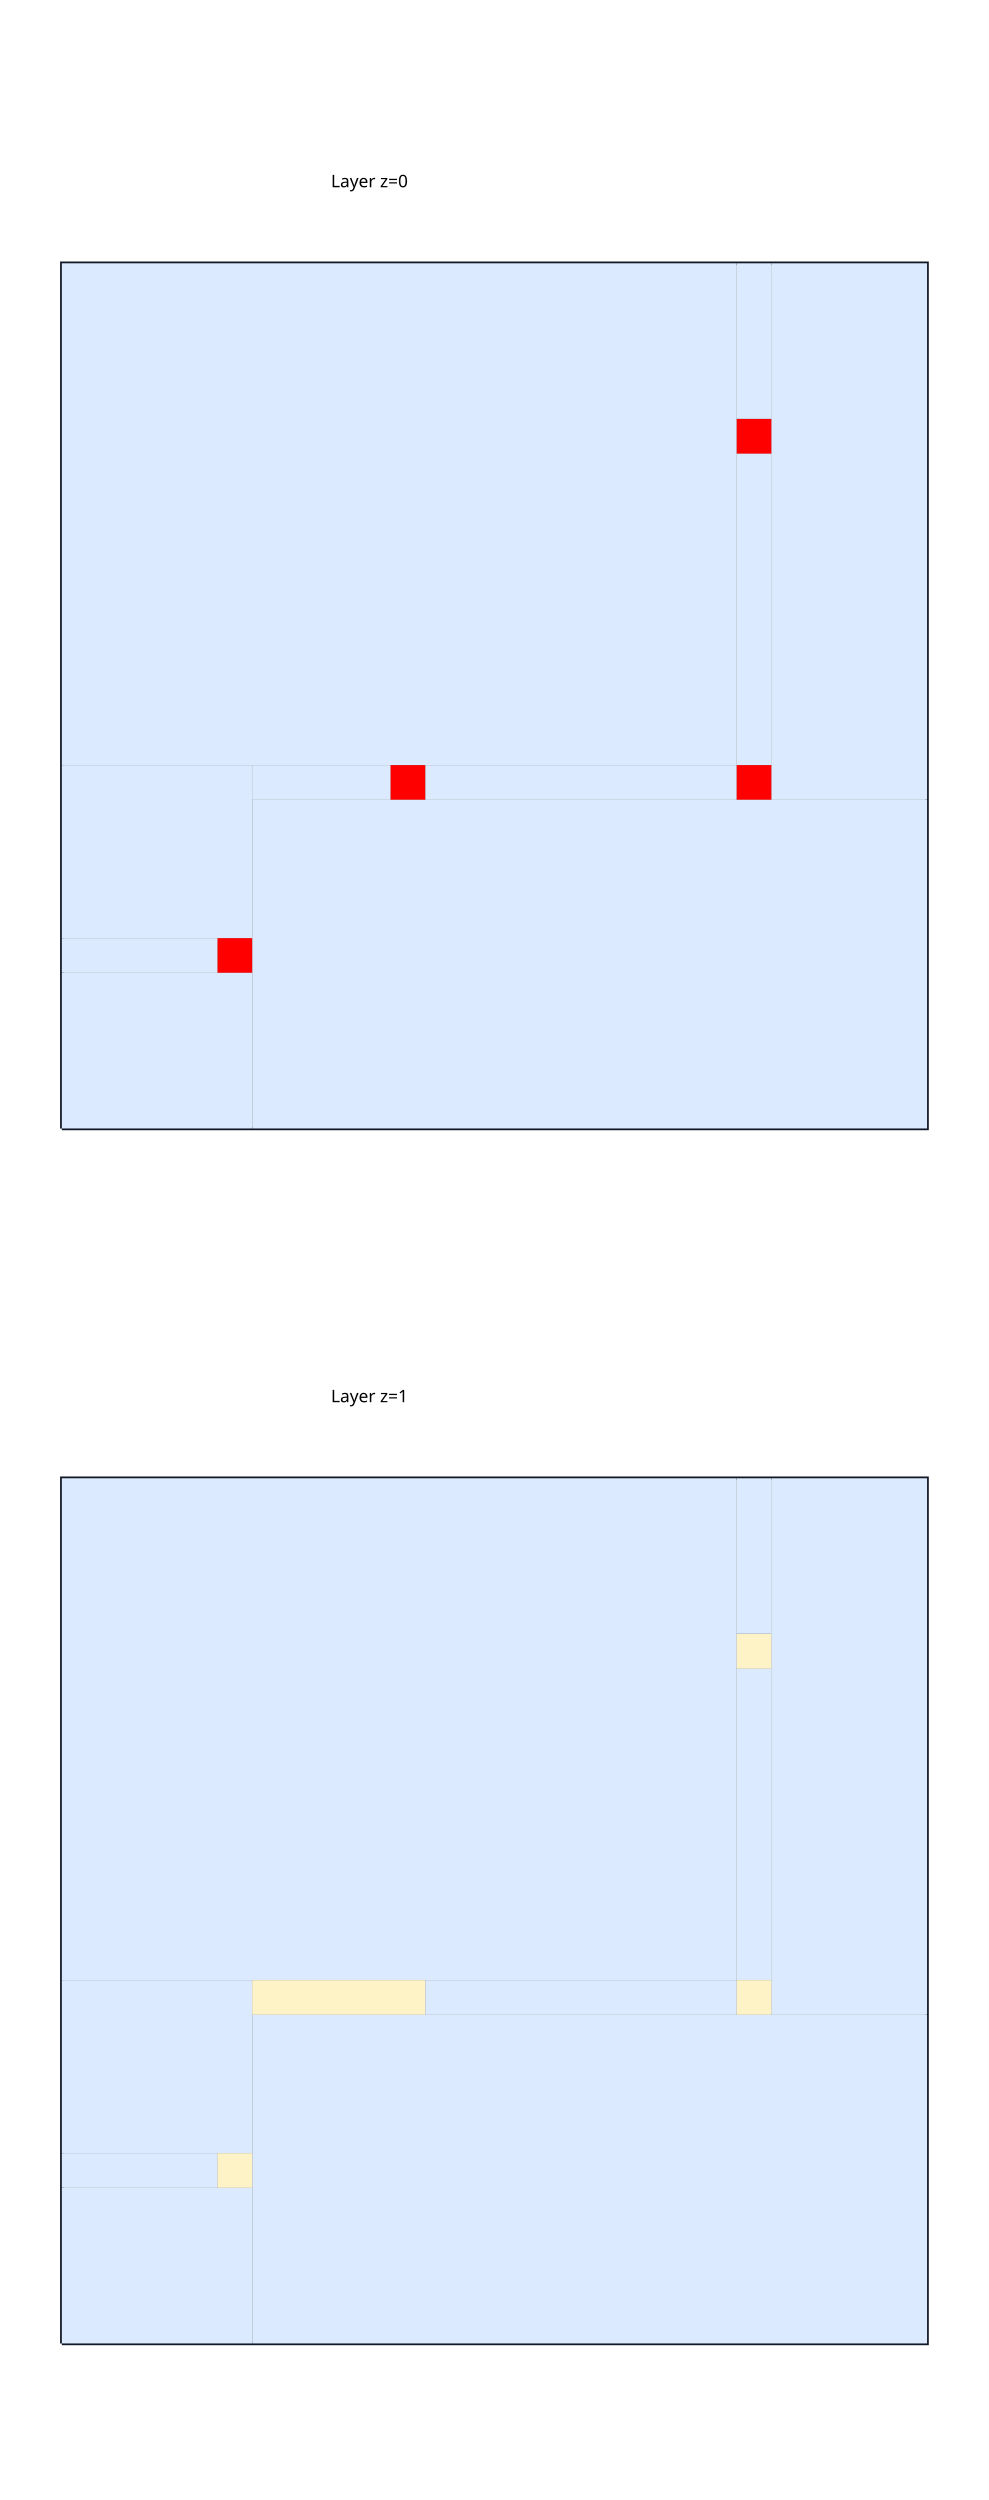
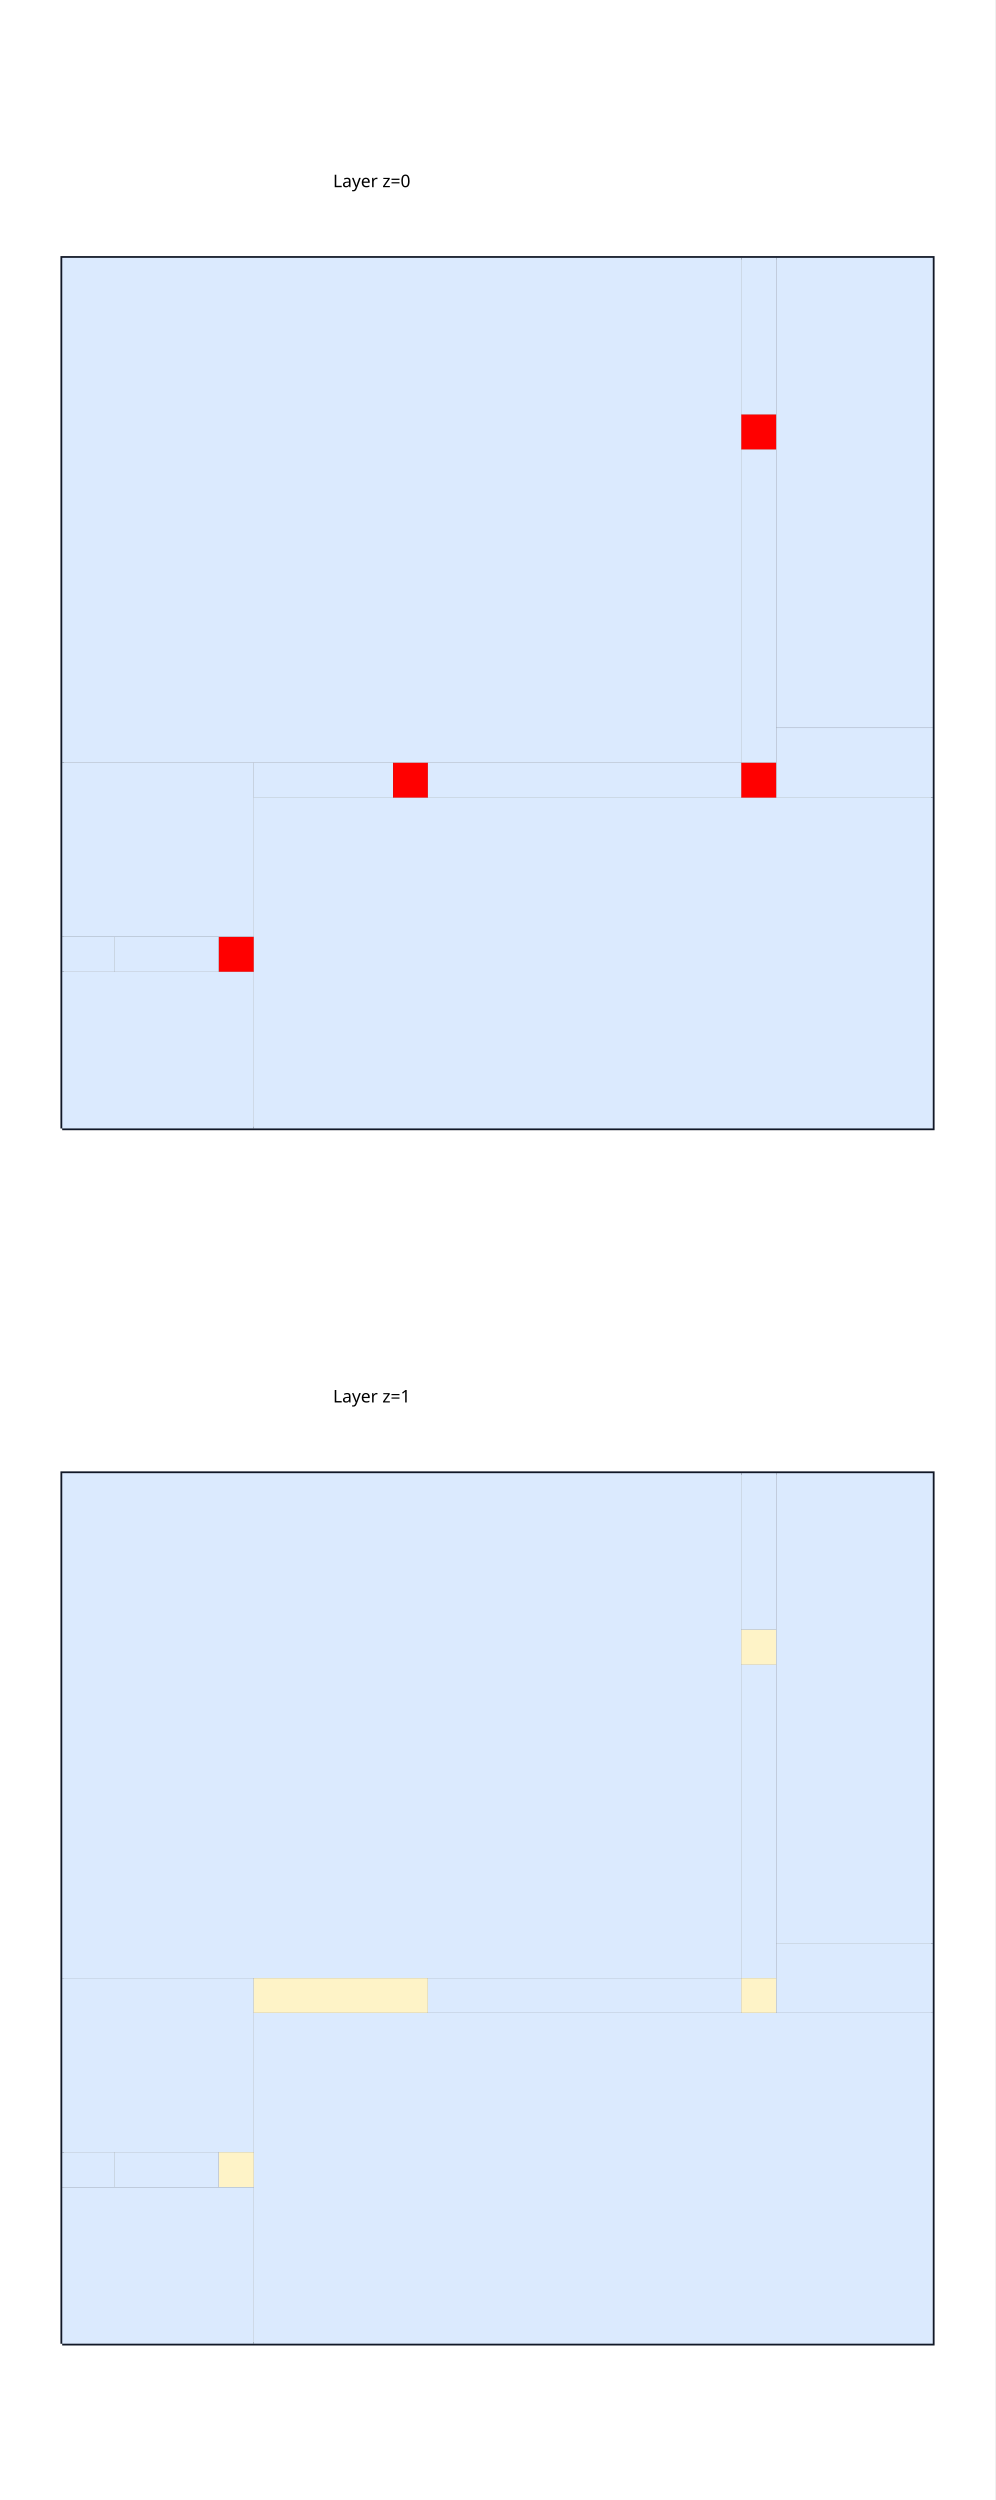
- <svg xmlns="http://www.w3.org/2000/svg" width="640" height="1618" viewBox="0 0 640 1618">
+ <svg xmlns="http://www.w3.org/2000/svg" width="640" height="1608" viewBox="0 0 640 1608">
  <rect width="100%" height="100%" fill="white" />
  <g>
-     <polyline data-points="-10,-10 15,-10 15,15 -10,15 -10,-10" data-type="line" data-label="bounds" points="40,730.367 600,730.367 600,170.367 40,170.367 40,730.367" fill="none" stroke="#111827" stroke-width="2.24" />
+     <polyline data-points="-10,-10 15,-10 15,15 -10,15 -10,-10" data-type="line" data-label="bounds" points="40,725.833 600,725.833 600,165.833 40,165.833 40,725.833" fill="none" stroke="#111827" stroke-width="2.24" />
  </g>
  <g>
-     <polyline data-points="-10,-45.104166666666664 15,-45.104166666666664 15,-20.104166666666664 -10,-20.104166666666664 -10,-45.104166666666664" data-type="line" data-label="bounds" points="40,1516.7 600,1516.7 600,956.7 40,956.7 40,1516.7" fill="none" stroke="#111827" stroke-width="2.24" />
+     <polyline data-points="-10,-44.89583333333333 15,-44.89583333333333 15,-19.89583333333333 -10,-19.89583333333333 -10,-44.89583333333333" data-type="line" data-label="bounds" points="40,1507.5 600,1507.5 600,947.5 40,947.5 40,1507.5" fill="none" stroke="#111827" stroke-width="2.24" />
  </g>
  <g>
-     <rect data-type="rect" data-label="node" data-x="-0.25" data-y="7.75" x="40" y="170.367" width="436.8" height="324.8" fill="#dbeafe" stroke="black" stroke-width="0.045" />
+     <rect data-type="rect" data-label="node" data-x="-0.25" data-y="7.75" x="40" y="165.833" width="436.8" height="324.8" fill="#dbeafe" stroke="black" stroke-width="0.045" />
  </g>
  <g>
-     <rect data-type="rect" data-label="node" data-x="5.25" data-y="-5.25" x="163.2" y="517.567" width="436.8" height="212.8" fill="#dbeafe" stroke="black" stroke-width="0.045" />
+     <rect data-type="rect" data-label="node" data-x="5.25" data-y="-5.25" x="163.2" y="513.033" width="436.8" height="212.8" fill="#dbeafe" stroke="black" stroke-width="0.045" />
  </g>
  <g>
-     <rect data-type="rect" data-label="node" data-x="-7.25" data-y="-7.75" x="40" y="629.567" width="123.2" height="100.8" fill="#dbeafe" stroke="black" stroke-width="0.045" />
+     <rect data-type="rect" data-label="node" data-x="-7.25" data-y="-7.75" x="40" y="625.033" width="123.2" height="100.8" fill="#dbeafe" stroke="black" stroke-width="0.045" />
  </g>
  <g>
-     <rect data-type="rect" data-label="node" data-x="-7.25" data-y="-2" x="40" y="495.167" width="123.2" height="112" fill="#dbeafe" stroke="black" stroke-width="0.045" />
+     <rect data-type="rect" data-label="node" data-x="-7.25" data-y="-2" x="40" y="490.633" width="123.2" height="112" fill="#dbeafe" stroke="black" stroke-width="0.045" />
  </g>
  <g>
-     <rect data-type="rect" data-label="node" data-x="10" data-y="5" x="476.8" y="293.567" width="22.4" height="201.6" fill="#dbeafe" stroke="black" stroke-width="0.045" />
+     <rect data-type="rect" data-label="node" data-x="12.75" data-y="8.25" x="499.2" y="165.833" width="100.8" height="302.4" fill="#dbeafe" stroke="black" stroke-width="0.045" />
  </g>
  <g>
-     <rect data-type="rect" data-label="node" data-x="10" data-y="12.75" x="476.8" y="170.367" width="22.4" height="100.8" fill="#dbeafe" stroke="black" stroke-width="0.045" />
+     <rect data-type="rect" data-label="node" data-x="12.75" data-y="0.5" x="499.2" y="468.233" width="100.8" height="44.8" fill="#dbeafe" stroke="black" stroke-width="0.045" />
  </g>
  <g>
-     <rect data-type="rect" data-label="node" data-x="5" data-y="0" x="275.2" y="495.167" width="201.6" height="22.4" fill="#dbeafe" stroke="black" stroke-width="0.045" />
+     <rect data-type="rect" data-label="node" data-x="10" data-y="5" x="476.8" y="289.033" width="22.4" height="201.6" fill="#dbeafe" stroke="black" stroke-width="0.045" />
  </g>
  <g>
-     <rect data-type="rect" data-label="node" data-x="12.75" data-y="7.25" x="499.2" y="170.367" width="100.8" height="347.2" fill="#dbeafe" stroke="black" stroke-width="0.045" />
+     <rect data-type="rect" data-label="node" data-x="10" data-y="12.75" x="476.8" y="165.833" width="22.4" height="100.8" fill="#dbeafe" stroke="black" stroke-width="0.045" />
  </g>
  <g>
-     <rect data-type="rect" data-label="node" data-x="-7.75" data-y="-5" x="40" y="607.167" width="100.8" height="22.4" fill="#dbeafe" stroke="black" stroke-width="0.045" />
+     <rect data-type="rect" data-label="node" data-x="-7" data-y="-5" x="73.6" y="602.633" width="67.2" height="22.4" fill="#dbeafe" stroke="black" stroke-width="0.045" />
  </g>
  <g>
-     <rect data-type="rect" data-label="node" data-x="-2.5" data-y="0" x="163.2" y="495.167" width="89.6" height="22.4" fill="#dbeafe" stroke="black" stroke-width="0.045" />
+     <rect data-type="rect" data-label="node" data-x="-9.25" data-y="-5" x="40" y="602.633" width="33.6" height="22.4" fill="#dbeafe" stroke="black" stroke-width="0.045" />
  </g>
  <g>
-     <rect data-type="rect" data-label="node" data-x="0" data-y="0" x="252.8" y="495.167" width="22.4" height="22.4" fill="red" stroke="black" stroke-width="0.045" />
+     <rect data-type="rect" data-label="node" data-x="5" data-y="0" x="275.2" y="490.633" width="201.6" height="22.4" fill="#dbeafe" stroke="black" stroke-width="0.045" />
  </g>
  <g>
-     <rect data-type="rect" data-label="node" data-x="-5" data-y="-5" x="140.8" y="607.167" width="22.4" height="22.4" fill="red" stroke="black" stroke-width="0.045" />
+     <rect data-type="rect" data-label="node" data-x="-2.5" data-y="0" x="163.2" y="490.633" width="89.6" height="22.4" fill="#dbeafe" stroke="black" stroke-width="0.045" />
  </g>
  <g>
-     <rect data-type="rect" data-label="node" data-x="10" data-y="0" x="476.8" y="495.167" width="22.4" height="22.4" fill="red" stroke="black" stroke-width="0.045" />
+     <rect data-type="rect" data-label="node" data-x="0" data-y="0" x="252.8" y="490.633" width="22.4" height="22.4" fill="red" stroke="black" stroke-width="0.045" />
  </g>
  <g>
-     <rect data-type="rect" data-label="node" data-x="10" data-y="10" x="476.8" y="271.167" width="22.4" height="22.4" fill="red" stroke="black" stroke-width="0.045" />
+     <rect data-type="rect" data-label="node" data-x="-5" data-y="-5" x="140.8" y="602.633" width="22.4" height="22.4" fill="red" stroke="black" stroke-width="0.045" />
  </g>
  <g>
-     <rect data-type="rect" data-label="node" data-x="-0.25" data-y="-27.354166666666664" x="40" y="956.7" width="436.8" height="324.8" fill="#dbeafe" stroke="black" stroke-width="0.045" />
+     <rect data-type="rect" data-label="node" data-x="10" data-y="0" x="476.8" y="490.633" width="22.4" height="22.4" fill="red" stroke="black" stroke-width="0.045" />
  </g>
  <g>
-     <rect data-type="rect" data-label="node" data-x="5.25" data-y="-40.354166666666664" x="163.2" y="1303.9" width="436.8" height="212.8" fill="#dbeafe" stroke="black" stroke-width="0.045" />
+     <rect data-type="rect" data-label="node" data-x="10" data-y="10" x="476.8" y="266.633" width="22.4" height="22.4" fill="red" stroke="black" stroke-width="0.045" />
  </g>
  <g>
-     <rect data-type="rect" data-label="node" data-x="-7.25" data-y="-42.854166666666664" x="40" y="1415.9" width="123.2" height="100.8" fill="#dbeafe" stroke="black" stroke-width="0.045" />
+     <rect data-type="rect" data-label="node" data-x="-0.25" data-y="-27.14583333333333" x="40" y="947.5" width="436.8" height="324.8" fill="#dbeafe" stroke="black" stroke-width="0.045" />
  </g>
  <g>
-     <rect data-type="rect" data-label="node" data-x="-7.25" data-y="-37.104166666666664" x="40" y="1281.5" width="123.2" height="112" fill="#dbeafe" stroke="black" stroke-width="0.045" />
+     <rect data-type="rect" data-label="node" data-x="5.25" data-y="-40.14583333333333" x="163.2" y="1294.7" width="436.8" height="212.8" fill="#dbeafe" stroke="black" stroke-width="0.045" />
  </g>
  <g>
-     <rect data-type="rect" data-label="node" data-x="10" data-y="-30.104166666666664" x="476.8" y="1079.9" width="22.4" height="201.6" fill="#dbeafe" stroke="black" stroke-width="0.045" />
+     <rect data-type="rect" data-label="node" data-x="-7.25" data-y="-42.64583333333333" x="40" y="1406.7" width="123.2" height="100.8" fill="#dbeafe" stroke="black" stroke-width="0.045" />
  </g>
  <g>
-     <rect data-type="rect" data-label="node" data-x="10" data-y="-22.354166666666664" x="476.8" y="956.7" width="22.4" height="100.8" fill="#dbeafe" stroke="black" stroke-width="0.045" />
+     <rect data-type="rect" data-label="node" data-x="-7.25" data-y="-36.89583333333333" x="40" y="1272.3" width="123.2" height="112" fill="#dbeafe" stroke="black" stroke-width="0.045" />
  </g>
  <g>
-     <rect data-type="rect" data-label="node" data-x="5" data-y="-35.104166666666664" x="275.2" y="1281.5" width="201.6" height="22.4" fill="#dbeafe" stroke="black" stroke-width="0.045" />
+     <rect data-type="rect" data-label="node" data-x="12.75" data-y="-26.64583333333333" x="499.2" y="947.5" width="100.8" height="302.4" fill="#dbeafe" stroke="black" stroke-width="0.045" />
  </g>
  <g>
-     <rect data-type="rect" data-label="node" data-x="12.75" data-y="-27.854166666666664" x="499.2" y="956.7" width="100.8" height="347.2" fill="#dbeafe" stroke="black" stroke-width="0.045" />
+     <rect data-type="rect" data-label="node" data-x="12.75" data-y="-34.39583333333333" x="499.2" y="1249.9" width="100.8" height="44.8" fill="#dbeafe" stroke="black" stroke-width="0.045" />
  </g>
  <g>
-     <rect data-type="rect" data-label="node" data-x="-7.75" data-y="-40.104166666666664" x="40" y="1393.5" width="100.8" height="22.4" fill="#dbeafe" stroke="black" stroke-width="0.045" />
+     <rect data-type="rect" data-label="node" data-x="10" data-y="-29.89583333333333" x="476.8" y="1070.7" width="22.4" height="201.6" fill="#dbeafe" stroke="black" stroke-width="0.045" />
  </g>
  <g>
-     <rect data-type="rect" data-label="node" data-x="-5" data-y="-40.104166666666664" x="140.8" y="1393.5" width="22.4" height="22.4" fill="#fef3c7" stroke="black" stroke-width="0.045" />
+     <rect data-type="rect" data-label="node" data-x="10" data-y="-22.14583333333333" x="476.8" y="947.5" width="22.4" height="100.8" fill="#dbeafe" stroke="black" stroke-width="0.045" />
  </g>
  <g>
-     <rect data-type="rect" data-label="node" data-x="10" data-y="-35.104166666666664" x="476.8" y="1281.5" width="22.4" height="22.4" fill="#fef3c7" stroke="black" stroke-width="0.045" />
+     <rect data-type="rect" data-label="node" data-x="-7" data-y="-39.89583333333333" x="73.6" y="1384.3" width="67.2" height="22.4" fill="#dbeafe" stroke="black" stroke-width="0.045" />
  </g>
  <g>
-     <rect data-type="rect" data-label="node" data-x="10" data-y="-25.104166666666664" x="476.8" y="1057.5" width="22.4" height="22.4" fill="#fef3c7" stroke="black" stroke-width="0.045" />
+     <rect data-type="rect" data-label="node" data-x="-9.25" data-y="-39.89583333333333" x="40" y="1384.3" width="33.6" height="22.4" fill="#dbeafe" stroke="black" stroke-width="0.045" />
  </g>
  <g>
-     <rect data-type="rect" data-label="node" data-x="-2" data-y="-35.104166666666664" x="163.2" y="1281.5" width="112" height="22.4" fill="#fef3c7" stroke="black" stroke-width="0.045" />
+     <rect data-type="rect" data-label="node" data-x="5" data-y="-34.89583333333333" x="275.2" y="1272.3" width="201.6" height="22.4" fill="#dbeafe" stroke="black" stroke-width="0.045" />
  </g>
-   <text data-type="text" data-label="Layer z=0" data-x="0" data-y="17.583333333333332" x="264" y="112.5" fill="black" font-size="11.2" font-family="sans-serif" text-anchor="end" dominant-baseline="text-before-edge">Layer z=0</text>
-   <text data-type="text" data-label="Layer z=1" data-x="0" data-y="-17.520833333333332" x="264" y="898.833" fill="black" font-size="11.2" font-family="sans-serif" text-anchor="end" dominant-baseline="text-before-edge">Layer z=1</text>
+   <g>
+     <rect data-type="rect" data-label="node" data-x="-5" data-y="-39.89583333333333" x="140.8" y="1384.3" width="22.4" height="22.4" fill="#fef3c7" stroke="black" stroke-width="0.045" />
+   </g>
+   <g>
+     <rect data-type="rect" data-label="node" data-x="10" data-y="-34.89583333333333" x="476.8" y="1272.3" width="22.4" height="22.4" fill="#fef3c7" stroke="black" stroke-width="0.045" />
+   </g>
+   <g>
+     <rect data-type="rect" data-label="node" data-x="10" data-y="-24.89583333333333" x="476.8" y="1048.3" width="22.4" height="22.4" fill="#fef3c7" stroke="black" stroke-width="0.045" />
+   </g>
+   <g>
+     <rect data-type="rect" data-label="node" data-x="-2" data-y="-34.89583333333333" x="163.2" y="1272.3" width="112" height="22.4" fill="#fef3c7" stroke="black" stroke-width="0.045" />
+   </g>
+   <text data-type="text" data-label="Layer z=0" data-x="0" data-y="17.416666666666664" x="264" y="111.7" fill="black" font-size="11.2" font-family="sans-serif" text-anchor="end" dominant-baseline="text-before-edge">Layer z=0</text>
+   <text data-type="text" data-label="Layer z=1" data-x="0" data-y="-17.479166666666664" x="264" y="893.367" fill="black" font-size="11.2" font-family="sans-serif" text-anchor="end" dominant-baseline="text-before-edge">Layer z=1</text>
  <g id="crosshair" style="display: none">
-     <line id="crosshair-h" y1="0" y2="1618" stroke="#666" stroke-width="0.5" />
+     <line id="crosshair-h" y1="0" y2="1608" stroke="#666" stroke-width="0.5" />
    <line id="crosshair-v" x1="0" x2="640" stroke="#666" stroke-width="0.5" />
    <text id="coordinates" font-family="monospace" font-size="12" fill="#666" />
  </g>
</svg>
